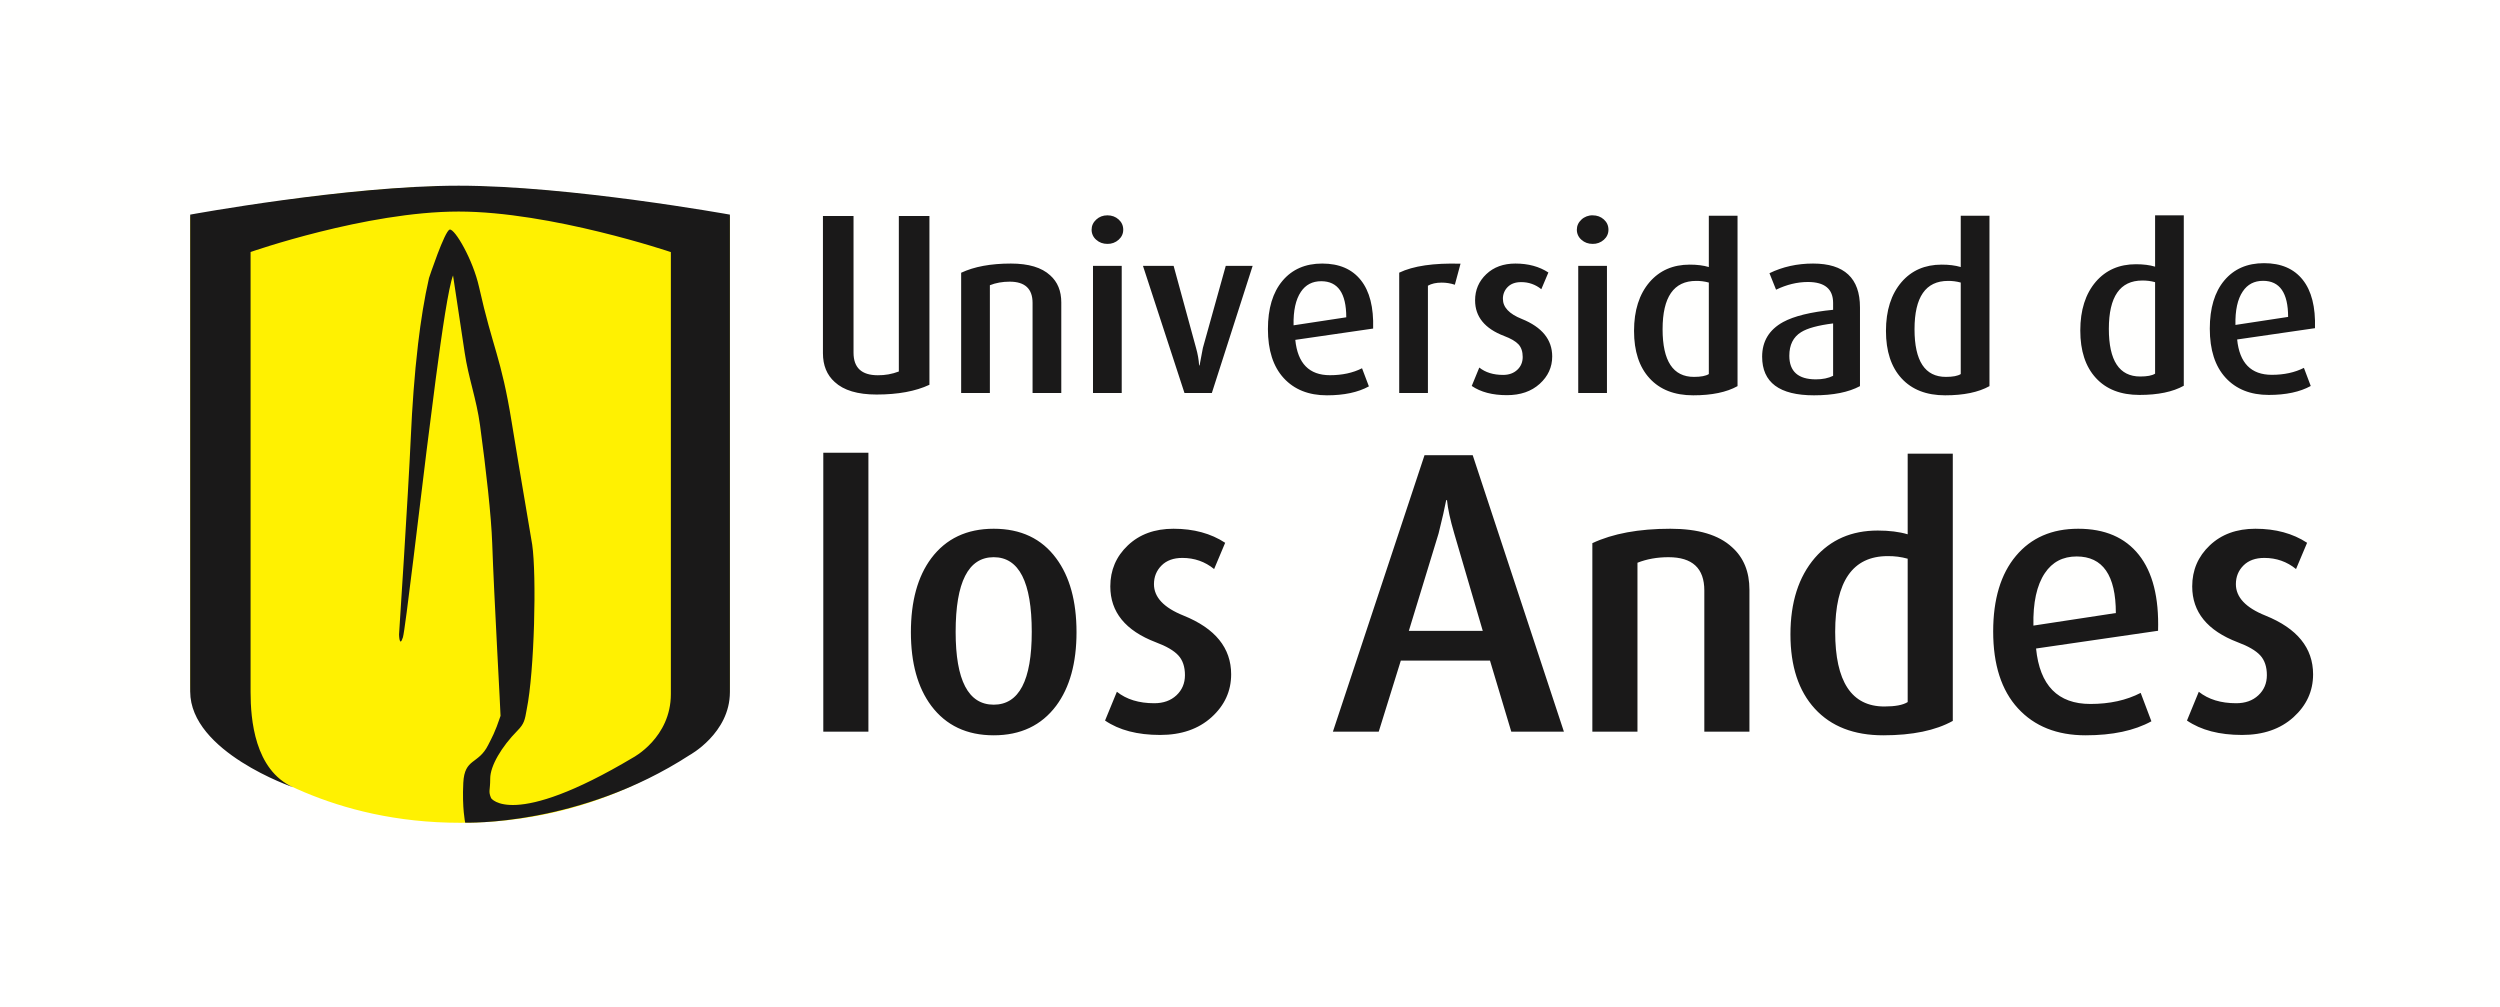
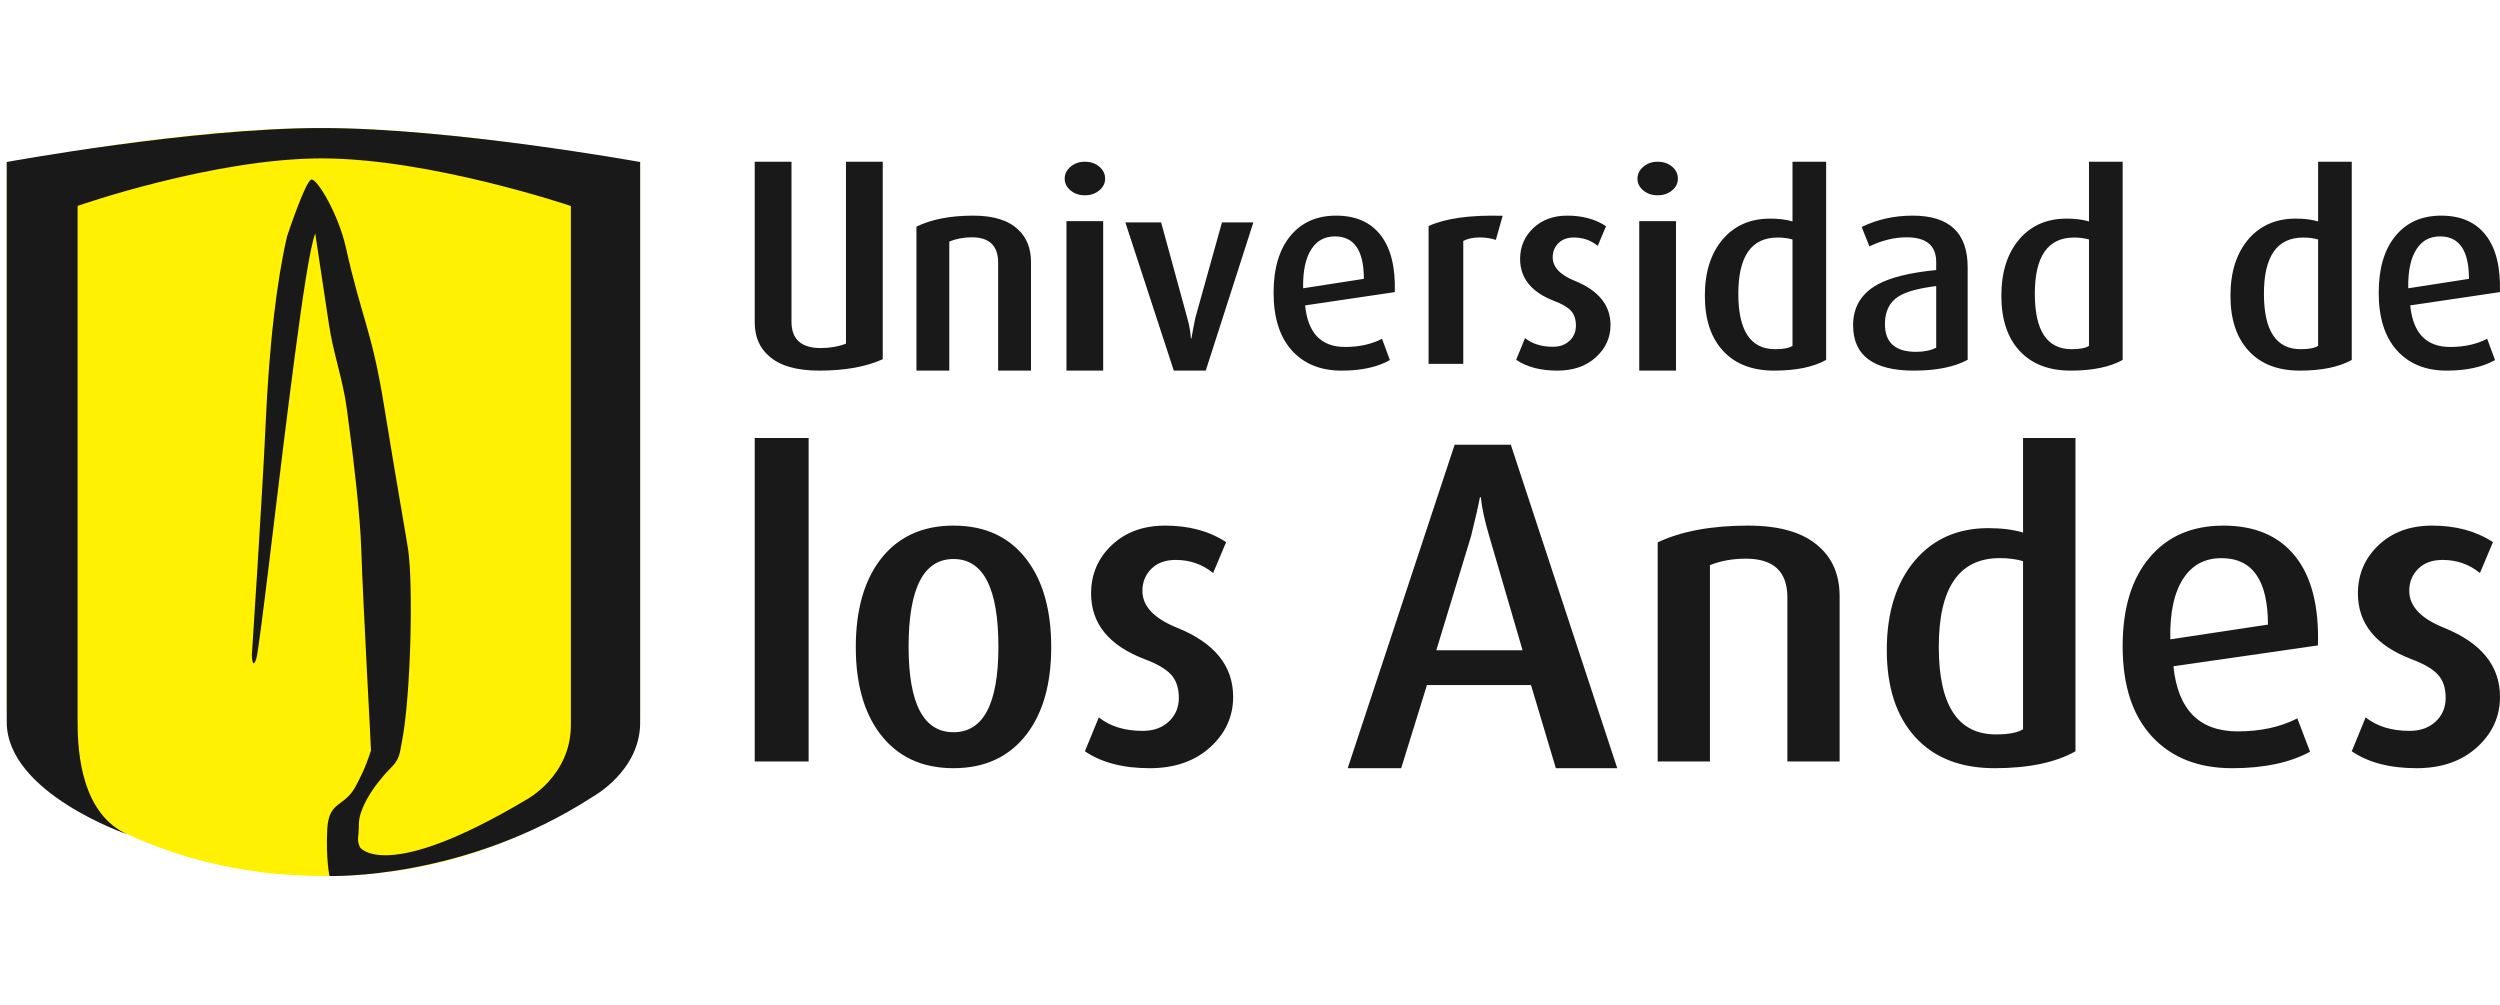
- <svg xmlns="http://www.w3.org/2000/svg" width="221" height="89" viewBox="0 0 221 89">
-   <g fill="none" fill-rule="evenodd">
-     <path fill="#FFFFFE" d="M.547 88.524h219.621V.674H.547z" />
-     <path d="M16.813 19.137s12.807-2.673 23.567-2.673 24.143 2.673 24.143 2.673v41.164c0 3.354-2.055 5.157-2.786 5.684-1.639 1.183-8.978 6.75-21.051 6.75-11.362 0-18.293-4.902-21.046-6.831-1.236-.87-2.827-2.771-2.827-5.603V19.137" fill="#FFF101" />
-     <path d="M60.957 66.753c-9.731 6.31-19.835 5.968-19.835 5.968s-.279-1.289-.167-3.512c.11-2.224 1.324-1.597 2.202-3.354.318-.637.593-1.078 1.091-2.572.02-.062-.583-10.712-.736-15.232-.082-2.435-.54-6.499-1.076-10.45-.316-2.342-1.028-4.197-1.357-6.42-.477-3.211-1.03-6.832-1.03-6.832-.395 1.022-.963 4.847-1.532 9.165a999.739 999.739 0 0 0-.804 6.299c-.542 4.325-1.892 15.904-2.096 16.532-.309.953-.342-.252-.342-.252s.801-12.146 1.042-17.472c.117-2.604.314-5.466.639-8.211.244-2.061.56-4.058.968-5.832 0 0 1.391-4.201 1.834-4.284.444-.084 2.048 2.647 2.59 5.078 1.228 5.487 1.952 6.189 2.887 11.955.89 5.478 1.701 10.06 1.81 10.81.399 2.718.202 11.198-.484 14.575-.162.922-.212 1.261-.813 1.87-1.411 1.427-2.413 3.127-2.413 4.239 0 1.113-.186 1.091.078 1.736 0 0 1.86 2.784 12.55-3.588 0 0 3.341-1.75 3.341-5.613V22.285s-10.6-3.584-18.764-3.584c-8.165 0-18.389 3.576-18.389 3.576V61.18c0 2.394.349 6.885 3.767 8.417 0 0-9.105-3.117-9.105-8.465V18.973s13.9-2.558 23.732-2.558c9.832 0 23.978 2.558 23.978 2.558v42.21c0 3.634-3.566 5.57-3.566 5.57M193.047 34.1c-.971.542-2.277.812-3.918.812-1.654 0-2.94-.5-3.856-1.502-.918-1.001-1.375-2.397-1.375-4.191 0-1.808.457-3.246 1.375-4.317.891-1.029 2.073-1.544 3.547-1.544.653 0 1.217.072 1.69.215v-4.538h2.537V34.1zm-2.537-1.068v-8.088a4.072 4.072 0 0 0-1.127-.146c-1.973 0-2.961 1.425-2.961 4.273 0 2.809.924 4.212 2.773 4.212.612 0 1.049-.083 1.315-.251zm14.135-4.021l-6.881.999c.209 2.083 1.232 3.124 3.066 3.124 1.084 0 2.029-.205 2.836-.615l.604 1.602c-.959.527-2.196.791-3.711.791-1.612 0-2.885-.507-3.817-1.521-.93-1.014-1.396-2.458-1.396-4.334 0-1.821.427-3.242 1.281-4.262.855-1.021 2.027-1.531 3.514-1.531 1.502 0 2.64.489 3.419 1.468.78.979 1.141 2.405 1.085 4.279zm-2.376-.996c0-2.126-.738-3.19-2.214-3.19-.78 0-1.377.313-1.795.939-.459.68-.676 1.668-.647 2.96l4.656-.709zM72.779 64.68h3.988V40.024h-3.988zm22.385-8.792c0 2.722-.6 4.889-1.798 6.501-1.308 1.742-3.149 2.612-5.523 2.612-2.375 0-4.216-.87-5.522-2.612-1.199-1.612-1.798-3.779-1.798-6.501 0-2.744.599-4.922 1.798-6.534 1.306-1.742 3.147-2.613 5.522-2.613 2.396 0 4.238.871 5.523 2.613 1.198 1.612 1.798 3.79 1.798 6.534zm-3.957-.031c0-4.4-1.122-6.601-3.364-6.601-2.243 0-3.364 2.201-3.364 6.601 0 4.291 1.121 6.437 3.364 6.437 2.242 0 3.364-2.146 3.364-6.437zm17.627 3.754c0 1.482-.578 2.745-1.733 3.79-1.154 1.045-2.669 1.569-4.544 1.569-2.005 0-3.629-.424-4.871-1.273l1.046-2.545c.85.677 1.951 1.014 3.304 1.014.806 0 1.46-.233 1.962-.702.5-.468.752-1.063.752-1.781 0-.741-.197-1.324-.588-1.748-.392-.425-1.057-.813-1.994-1.161-2.678-1.024-4.017-2.669-4.017-4.934 0-1.439.517-2.648 1.551-3.628 1.034-.981 2.378-1.471 4.032-1.471 1.785 0 3.309.414 4.571 1.242l-.977 2.321c-.805-.656-1.741-.984-2.806-.984-.783 0-1.397.223-1.842.67-.446.446-.67.997-.67 1.65 0 1.155.871 2.08 2.613 2.777 2.807 1.133 4.211 2.863 4.211 5.194m29.416 5.07h-4.652l-1.883-6.284h-7.883l-1.953 6.284h-4.051l8.1-24.443h4.259l8.063 24.443zm-7.174-8.913l-2.521-8.608c-.356-1.208-.569-2.193-.641-2.951h-.07c-.117.64-.344 1.623-.674 2.951l-2.629 8.608h6.535zm23.574 8.913h-3.988V52.197c0-1.961-1.055-2.941-3.166-2.941-1.002 0-1.916.163-2.744.49v14.935h-3.988V48.016c1.808-.849 4.105-1.275 6.894-1.275 2.461 0 4.282.544 5.457 1.634 1.024.915 1.535 2.168 1.535 3.759v12.547m17.977-.953c-1.525.848-3.576 1.273-6.147 1.273-2.593 0-4.609-.783-6.048-2.352-1.438-1.568-2.157-3.757-2.157-6.566 0-2.832.719-5.086 2.157-6.764 1.396-1.612 3.248-2.419 5.558-2.419 1.024 0 1.906.111 2.649.332v-7.128h3.988v23.624zm-3.988-1.665V49.389a6.304 6.304 0 0 0-1.766-.229c-3.096 0-4.643 2.233-4.643 6.696 0 4.4 1.45 6.598 4.348 6.598.959 0 1.645-.13 2.061-.391zm22.134-6.303l-10.785 1.569c.327 3.268 1.928 4.901 4.803 4.901 1.699 0 3.182-.326 4.445-.979l.948 2.511c-1.504.827-3.442 1.239-5.817 1.239-2.527 0-4.521-.795-5.98-2.384-1.459-1.59-2.19-3.854-2.19-6.795 0-2.852.67-5.079 2.01-6.679 1.34-1.601 3.176-2.402 5.506-2.402 2.355 0 4.14.769 5.361 2.304 1.221 1.536 1.787 3.775 1.699 6.715zm-3.732-1.568c0-3.334-1.154-5.001-3.465-5.001-1.219 0-2.156.492-2.81 1.472-.719 1.067-1.055 2.614-1.012 4.64l7.287-1.111zm17.436 5.419c0 1.482-.579 2.745-1.733 3.79-1.156 1.045-2.67 1.569-4.545 1.569-2.004 0-3.629-.424-4.871-1.273l1.045-2.545c.852.677 1.953 1.014 3.305 1.014.806 0 1.461-.233 1.961-.702.502-.468.752-1.063.752-1.781 0-.741-.196-1.324-.586-1.748-.393-.425-1.057-.813-1.995-1.161-2.679-1.024-4.019-2.669-4.019-4.934 0-1.439.518-2.648 1.553-3.628 1.033-.981 2.379-1.471 4.033-1.471 1.785 0 3.308.414 4.57 1.242l-.978 2.321c-.805-.656-1.741-.984-2.805-.984-.783 0-1.396.223-1.844.67-.445.446-.668.997-.668 1.65 0 1.155.871 2.08 2.612 2.777 2.808 1.133 4.213 2.863 4.213 5.194M93.818 34.742h-2.539v-7.965c0-1.252-.674-1.878-2.023-1.878-.638 0-1.222.105-1.751.314v9.529h-2.539V24.111c1.154-.541 2.619-.813 4.395-.813 1.569 0 2.728.349 3.477 1.043.654.583.98 1.382.98 2.397v8.004m5.476-14.434c0 .347-.136.644-.408.887a1.421 1.421 0 0 1-.99.365c-.39 0-.72-.12-.991-.365a1.15 1.15 0 0 1-.407-.887c0-.348.136-.647.407-.897.271-.25.601-.376.991-.376.389 0 .719.122.99.365.272.245.408.546.408.908zm-2.673 14.434h2.539v-11.24h-2.539v11.24zm14.113-11.24l-3.607 11.24h-2.419l-3.67-11.24h2.71l1.982 7.255c.153.542.243 1.055.271 1.542h.042c.069-.403.166-.917.292-1.542l2.022-7.255h2.377m10.651 5.543l-6.881.999c.209 2.083 1.23 3.124 3.064 3.124 1.084 0 2.03-.205 2.836-.614l.606 1.601c-.959.529-2.198.791-3.711.791-1.614 0-2.885-.508-3.817-1.521-.931-1.014-1.398-2.458-1.398-4.334 0-1.82.428-3.24 1.283-4.261.856-1.021 2.026-1.532 3.514-1.532 1.5 0 2.641.489 3.418 1.469.779.978 1.141 2.404 1.086 4.278zm-2.375-.996c0-2.126-.738-3.19-2.215-3.19-.779 0-1.379.313-1.797.939-.459.68-.674 1.668-.646 2.96l4.658-.709zm10.101-4.738l-.502 1.86a3.674 3.674 0 0 0-1.169-.188c-.487 0-.891.091-1.212.272v9.487h-2.538V24.104c1.238-.597 3.044-.862 5.421-.793m8.104 8.201c0 .945-.369 1.752-1.106 2.42-.738.668-1.703 1.001-2.898 1.001-1.281 0-2.317-.272-3.109-.815l.668-1.627c.54.433 1.244.651 2.107.651.514 0 .932-.151 1.252-.451.318-.296.478-.676.478-1.135 0-.473-.125-.845-.373-1.116-.252-.27-.675-.517-1.271-.74-1.709-.653-2.565-1.703-2.565-3.149 0-.917.33-1.689.991-2.315.66-.626 1.517-.938 2.572-.938 1.139 0 2.111.265 2.916.791l-.625 1.478a2.751 2.751 0 0 0-1.791-.627c-.5 0-.893.143-1.178.428a1.44 1.44 0 0 0-.426 1.054c0 .737.555 1.328 1.668 1.772 1.793.725 2.69 1.829 2.69 3.318m4.972-11.204c0 .347-.136.644-.406.887a1.421 1.421 0 0 1-.99.365c-.391 0-.721-.12-.992-.365a1.152 1.152 0 0 1-.406-.887c0-.348.136-.647.406-.897a1.41 1.41 0 0 1 .992-.376c.389 0 .719.122.99.365.27.245.406.546.406.908zm-2.671 14.434h2.539v-11.24h-2.539v11.24zm14.082-.608c-.973.542-2.278.812-3.918.812-1.653 0-2.94-.501-3.856-1.502-.918-1-1.375-2.397-1.375-4.191 0-1.808.457-3.247 1.375-4.317.891-1.029 2.073-1.543 3.547-1.543.652 0 1.217.071 1.689.213v-4.537h2.538v15.065zm-2.538-1.067v-8.089a4.06 4.06 0 0 0-1.126-.146c-1.975 0-2.961 1.425-2.961 4.273 0 2.809.925 4.212 2.773 4.212.611 0 1.051-.083 1.314-.25zm13.362 1.067c-1.014.542-2.367.812-4.065.812-3.056 0-4.584-1.138-4.584-3.416 0-1.36.62-2.382 1.856-3.062.973-.527 2.443-.889 4.418-1.082v-.605c0-1.236-.744-1.853-2.231-1.853-.931 0-1.867.227-2.812.681l-.584-1.458c1.168-.568 2.451-.853 3.855-.853 2.764 0 4.147 1.293 4.147 3.876v6.96zm-2.375-.912v-4.631c-1.332.167-2.275.424-2.83.772-.694.431-1.041 1.126-1.041 2.086 0 1.39.785 2.086 2.351 2.086.596 0 1.102-.104 1.52-.313zm13.822.912c-.972.542-2.279.812-3.918.812-1.654 0-2.939-.501-3.857-1.502-.916-1-1.375-2.397-1.375-4.191 0-1.808.459-3.247 1.377-4.317.888-1.029 2.07-1.543 3.545-1.543.654 0 1.216.071 1.689.213v-4.537h2.539v15.065zm-2.539-1.067v-8.089a4.068 4.068 0 0 0-1.125-.146c-1.975 0-2.961 1.425-2.961 4.273 0 2.809.924 4.212 2.774 4.212.611 0 1.048-.083 1.312-.25zM72.748 19.095h2.704v12.084c0 1.328.715 1.993 2.146 1.993a5.02 5.02 0 0 0 1.859-.332V19.095h2.705v14.919c-1.226.575-2.784.863-4.674.863-1.669 0-2.903-.369-3.699-1.107-.695-.621-1.041-1.47-1.041-2.548V19.095" fill="#1A1919" />
+ <svg xmlns="http://www.w3.org/2000/svg" width="371" height="149" viewBox="0 0 371 149">
+   <g fill="none">
+     <path d="M1 24.273S26.233 19 47.433 19 95 24.273 95 24.273v81.2c0 6.616-4.049 10.172-5.49 11.212C86.283 119.019 71.823 130 48.036 130c-22.385 0-36.041-9.67-41.465-13.475C4.135 114.81 1 111.06 1 105.473v-81.2" fill="#FFF101" />
+     <path d="M87.974 118.23c-19.172 12.438-39.08 11.764-39.08 11.764s-.55-2.541-.329-6.924c.217-4.384 2.61-3.148 4.339-6.611.626-1.256 1.168-2.125 2.15-5.07.039-.122-1.15-21.116-1.45-30.026-.162-4.8-1.065-12.812-2.12-20.6-.623-4.617-2.026-8.273-2.674-12.655-.94-6.33-2.03-13.468-2.03-13.468-.778 2.015-1.897 9.555-3.018 18.067-.538 4.082-1.08 8.387-1.584 12.416-1.068 8.526-3.728 31.351-4.13 32.59-.608 1.878-.673-.497-.673-.497s1.578-23.943 2.052-34.442c.231-5.133.62-10.775 1.26-16.186.48-4.063 1.103-8 1.907-11.497 0 0 2.74-8.28 3.613-8.444.875-.166 4.035 5.217 5.103 10.01 2.42 10.816 3.846 12.2 5.688 23.566 1.754 10.798 3.351 19.83 3.566 21.31.786 5.357.398 22.073-.953 28.73-.32 1.818-.418 2.486-1.602 3.686-2.78 2.813-4.754 6.165-4.754 8.357 0 2.194-.367 2.15.153 3.422 0 0 3.665 5.488 24.727-7.073 0 0 6.582-3.45 6.582-11.065V30.571s-20.884-7.065-36.97-7.065-36.23 7.05-36.23 7.05v76.687c0 4.72.688 13.572 7.422 16.592 0 0-17.939-6.144-17.939-16.686V24.042S28.386 19 47.758 19C67.129 19 95 24.042 95 24.042v83.207c0 7.164-7.026 10.98-7.026 10.98M349 53.415c-1.91 1.058-4.48 1.585-7.708 1.585-3.255 0-5.785-.976-7.587-2.933-1.806-1.954-2.705-4.68-2.705-8.183 0-3.53.9-6.337 2.705-8.429 1.753-2.009 4.079-3.014 6.979-3.014 1.284 0 2.394.14 3.325.42V24H349v29.415zm-4.991-2.086V35.537a8.07 8.07 0 0 0-2.218-.285c-3.881 0-5.825 2.783-5.825 8.343 0 5.485 1.818 8.224 5.455 8.224 1.205 0 2.064-.162 2.588-.49zm26.981-7.981l-13.312 1.973c.404 4.113 2.383 6.168 5.93 6.168 2.098 0 3.926-.405 5.487-1.214l1.169 3.163c-1.856 1.04-4.249 1.562-7.18 1.562-3.118 0-5.58-1.001-7.383-3.003-1.8-2.003-2.701-4.854-2.701-8.558 0-3.596.826-6.402 2.478-8.416C357.132 33.007 359.4 32 362.276 32c2.906 0 5.107.966 6.614 2.899 1.51 1.933 2.207 4.749 2.1 8.449zm-4.597-1.967c0-4.198-1.428-6.299-4.283-6.299-1.51 0-2.664.618-3.473 1.854-.888 1.343-1.308 3.294-1.251 5.845l9.007-1.4zM112 113h8V65h-8zm44-16.966c0 5.366-1.188 9.638-3.561 12.816-2.591 3.435-6.238 5.15-10.94 5.15-4.704 0-8.35-1.715-10.938-5.15-2.375-3.178-3.561-7.45-3.561-12.816 0-5.41 1.186-9.704 3.561-12.882C133.148 79.717 136.795 78 141.5 78c4.746 0 8.394 1.717 10.94 5.152 2.372 3.178 3.56 7.472 3.56 12.882zm-7.838-.062c0-8.674-2.222-13.014-6.663-13.014-4.443 0-6.663 4.34-6.663 13.014 0 8.46 2.22 12.691 6.663 12.691 4.44 0 6.663-4.23 6.663-12.69zM183 103.417c0 2.926-1.14 5.42-3.42 7.484-2.277 2.064-5.267 3.099-8.967 3.099-3.957 0-7.162-.837-9.613-2.514l2.064-5.026c1.678 1.337 3.85 2.002 6.52 2.002 1.591 0 2.882-.46 3.872-1.386.987-.924 1.484-2.1 1.484-3.517 0-1.464-.388-2.615-1.16-3.452-.774-.84-2.086-1.606-3.935-2.293-5.285-2.022-7.927-5.271-7.927-9.744 0-2.842 1.02-5.23 3.06-7.165 2.041-1.937 4.693-2.905 7.957-2.905 3.523 0 6.53.818 9.021 2.453l-1.928 4.583c-1.589-1.295-3.436-1.943-5.538-1.943-1.545 0-2.756.44-3.635 1.323-.88.881-1.322 1.97-1.322 3.259 0 2.28 1.72 4.108 5.157 5.484 5.54 2.238 8.31 5.654 8.31 10.258M240 114h-9.112l-3.688-12.34h-15.44L207.935 114H200l15.865-48h8.342L240 114zm-14.052-17.503l-4.937-16.904c-.698-2.372-1.115-4.306-1.256-5.795h-.137c-.23 1.257-.674 3.187-1.32 5.795l-5.15 16.904h12.8zM273 113h-7.754V88.644c0-3.825-2.052-5.737-6.156-5.737-1.949 0-3.726.318-5.336.956V113H246V80.487c3.515-1.656 7.982-2.487 13.405-2.487 4.785 0 8.326 1.061 10.61 3.188 1.991 1.785 2.985 4.23 2.985 7.333V113m35-1.505c-2.975 1.669-6.977 2.505-11.992 2.505-5.06 0-8.992-1.541-11.8-4.629-2.805-3.086-4.208-7.394-4.208-12.923 0-5.573 1.403-10.01 4.208-13.312 2.724-3.172 6.337-4.76 10.844-4.76 1.997 0 3.718.218 5.168.653V65H308v46.495zm-7.78-3.277V83.274c-1.023-.301-2.174-.45-3.446-.45-6.04 0-9.058 4.394-9.058 13.178 0 8.66 2.829 12.985 8.483 12.985 1.87 0 3.209-.256 4.02-.77zm43.762-12.437l-21.444 3.093c.65 6.443 3.833 9.663 9.55 9.663 3.378 0 6.327-.643 8.838-1.93l1.885 4.95c-2.99 1.63-6.844 2.443-11.566 2.443-5.025 0-8.99-1.567-11.89-4.7-2.902-3.135-4.355-7.598-4.355-13.397 0-5.622 1.332-10.013 3.997-13.167C321.66 79.579 325.312 78 329.945 78c4.682 0 8.231 1.516 10.66 4.542 2.427 3.029 3.552 7.443 3.377 13.24zm-7.42-3.091c0-6.573-2.295-9.86-6.89-9.86-2.424 0-4.287.97-5.587 2.902-1.43 2.104-2.098 5.154-2.012 9.148l14.489-2.19zM371 103.417c0 2.926-1.143 5.42-3.42 7.484-2.28 2.064-5.268 3.099-8.968 3.099-3.955 0-7.161-.837-9.612-2.514l2.062-5.026c1.681 1.337 3.854 2.002 6.522 2.002 1.59 0 2.883-.46 3.87-1.386.99-.924 1.483-2.1 1.483-3.517 0-1.464-.387-2.615-1.156-3.452-.776-.84-2.086-1.606-3.937-2.293-5.286-2.022-7.93-5.271-7.93-9.744 0-2.842 1.022-5.23 3.064-7.165 2.039-1.937 4.695-2.905 7.958-2.905 3.523 0 6.528.818 9.018 2.453l-1.93 4.583c-1.588-1.295-3.435-1.943-5.535-1.943-1.545 0-2.754.44-3.638 1.323-.879.881-1.319 1.97-1.319 3.259 0 2.28 1.72 4.108 5.155 5.484 5.54 2.238 8.313 5.654 8.313 10.258M153 55h-4.876V38.992c0-2.516-1.294-3.774-3.885-3.774-1.225 0-2.347.21-3.363.63V55H136V33.634c2.216-1.087 5.03-1.634 8.44-1.634 3.014 0 5.24.701 6.678 2.096 1.256 1.172 1.882 2.778 1.882 4.818V55m11-28.488c0 .685-.292 1.271-.876 1.751-.581.484-1.29.72-2.124.72-.837 0-1.545-.236-2.127-.72-.581-.48-.873-1.066-.873-1.75 0-.687.292-1.277.873-1.77.582-.494 1.29-.743 2.127-.743.835 0 1.543.24 2.124.72.584.484.876 1.078.876 1.792zM158.264 55h5.448V32.816h-5.448V55zM186 33l-7.068 22h-4.74L167 33h5.31l3.884 14.2c.3 1.061.476 2.065.531 3.018h.083c.135-.788.325-1.795.572-3.018l3.962-14.2H186m20.99 10.348l-13.31 1.973c.405 4.113 2.38 6.168 5.927 6.168 2.096 0 3.926-.405 5.485-1.212l1.172 3.161C204.41 54.483 202.013 55 199.087 55c-3.122 0-5.58-1.003-7.383-3.003-1.8-2.003-2.704-4.854-2.704-8.558 0-3.594.828-6.398 2.482-8.414C193.137 33.01 195.4 32 198.278 32c2.901 0 5.108.966 6.611 2.9 1.507 1.932 2.207 4.748 2.1 8.448zm-4.594-1.967c0-4.198-1.428-6.299-4.284-6.299-1.507 0-2.667.618-3.476 1.854-.888 1.343-1.304 3.294-1.25 5.845l9.01-1.4zM223 32.02l-1.019 3.577a7.832 7.832 0 0 0-2.372-.362c-.988 0-1.808.175-2.459.523V54H212V33.545c2.512-1.148 6.177-1.657 11-1.524m16 16.216c0 1.868-.726 3.464-2.177 4.784-1.452 1.32-3.352 1.979-5.704 1.979-2.521 0-4.56-.538-6.119-1.611l1.315-3.216c1.063.856 2.448 1.287 4.147 1.287 1.011 0 1.834-.299 2.464-.892.626-.585.94-1.336.94-2.244 0-.935-.245-1.67-.733-2.206-.496-.533-1.329-1.022-2.502-1.463-3.364-1.29-5.048-3.366-5.048-6.224 0-1.813.65-3.34 1.95-4.577 1.3-1.237 2.986-1.854 5.062-1.854 2.242 0 4.155.524 5.74 1.564l-1.23 2.921c-1.012-.826-2.183-1.24-3.525-1.24-.985 0-1.758.284-2.32.847-.556.563-.838 1.26-.838 2.084 0 1.456 1.093 2.625 3.283 3.502 3.53 1.434 5.295 3.616 5.295 6.56m10-21.726c0 .685-.292 1.271-.872 1.751-.582.484-1.29.72-2.126.72-.84 0-1.548-.236-2.13-.72-.58-.48-.872-1.066-.872-1.75 0-.687.292-1.277.872-1.77.582-.494 1.29-.743 2.13-.743.836 0 1.544.24 2.126.72.58.484.872 1.078.872 1.792zM243.264 55h5.453V32.816h-5.453V55zM271 53.415c-1.914 1.058-4.482 1.585-7.708 1.585-3.253 0-5.785-.978-7.587-2.933-1.806-1.952-2.705-4.68-2.705-8.183 0-3.53.9-6.34 2.705-8.429 1.753-2.009 4.079-3.012 6.979-3.012 1.282 0 2.394.138 3.323.416V24H271v29.415zm-4.993-2.084V35.537a8.063 8.063 0 0 0-2.216-.285c-3.885 0-5.825 2.783-5.825 8.343 0 5.485 1.82 8.224 5.455 8.224 1.203 0 2.068-.162 2.586-.488zM292 53.397c-1.993 1.07-4.652 1.603-7.99 1.603-6.007 0-9.01-2.247-9.01-6.745 0-2.686 1.219-4.704 3.648-6.046 1.913-1.041 4.802-1.756 8.684-2.137v-1.195c0-2.44-1.463-3.658-4.385-3.658-1.83 0-3.67.448-5.527 1.344l-1.148-2.879c2.295-1.121 4.817-1.684 7.577-1.684 5.433 0 8.151 2.553 8.151 7.654v13.743zm-4.668-1.801V42.45c-2.618.33-4.472.838-5.563 1.525-1.364.85-2.046 2.223-2.046 4.119 0 2.745 1.543 4.119 4.621 4.119 1.172 0 2.166-.206 2.988-.618zM315 53.415c-1.912 1.058-4.483 1.585-7.708 1.585-3.253 0-5.781-.978-7.587-2.933-1.802-1.952-2.705-4.68-2.705-8.183 0-3.53.903-6.34 2.709-8.429 1.747-2.009 4.072-3.012 6.974-3.012 1.286 0 2.392.138 3.322.416V24H315v29.415zm-4.995-2.084V35.537a8.059 8.059 0 0 0-2.213-.285c-3.885 0-5.825 2.783-5.825 8.343 0 5.485 1.818 8.224 5.457 8.224 1.202 0 2.062-.162 2.581-.488zM112 24h5.457v23.736c0 2.609 1.443 3.915 4.332 3.915 1.372 0 2.621-.218 3.752-.652V24H131v29.305c-2.474 1.13-5.619 1.695-9.433 1.695-3.369 0-5.86-.725-7.466-2.174-1.403-1.22-2.101-2.888-2.101-5.005V24" fill="#1A1919" />
  </g>
</svg>
